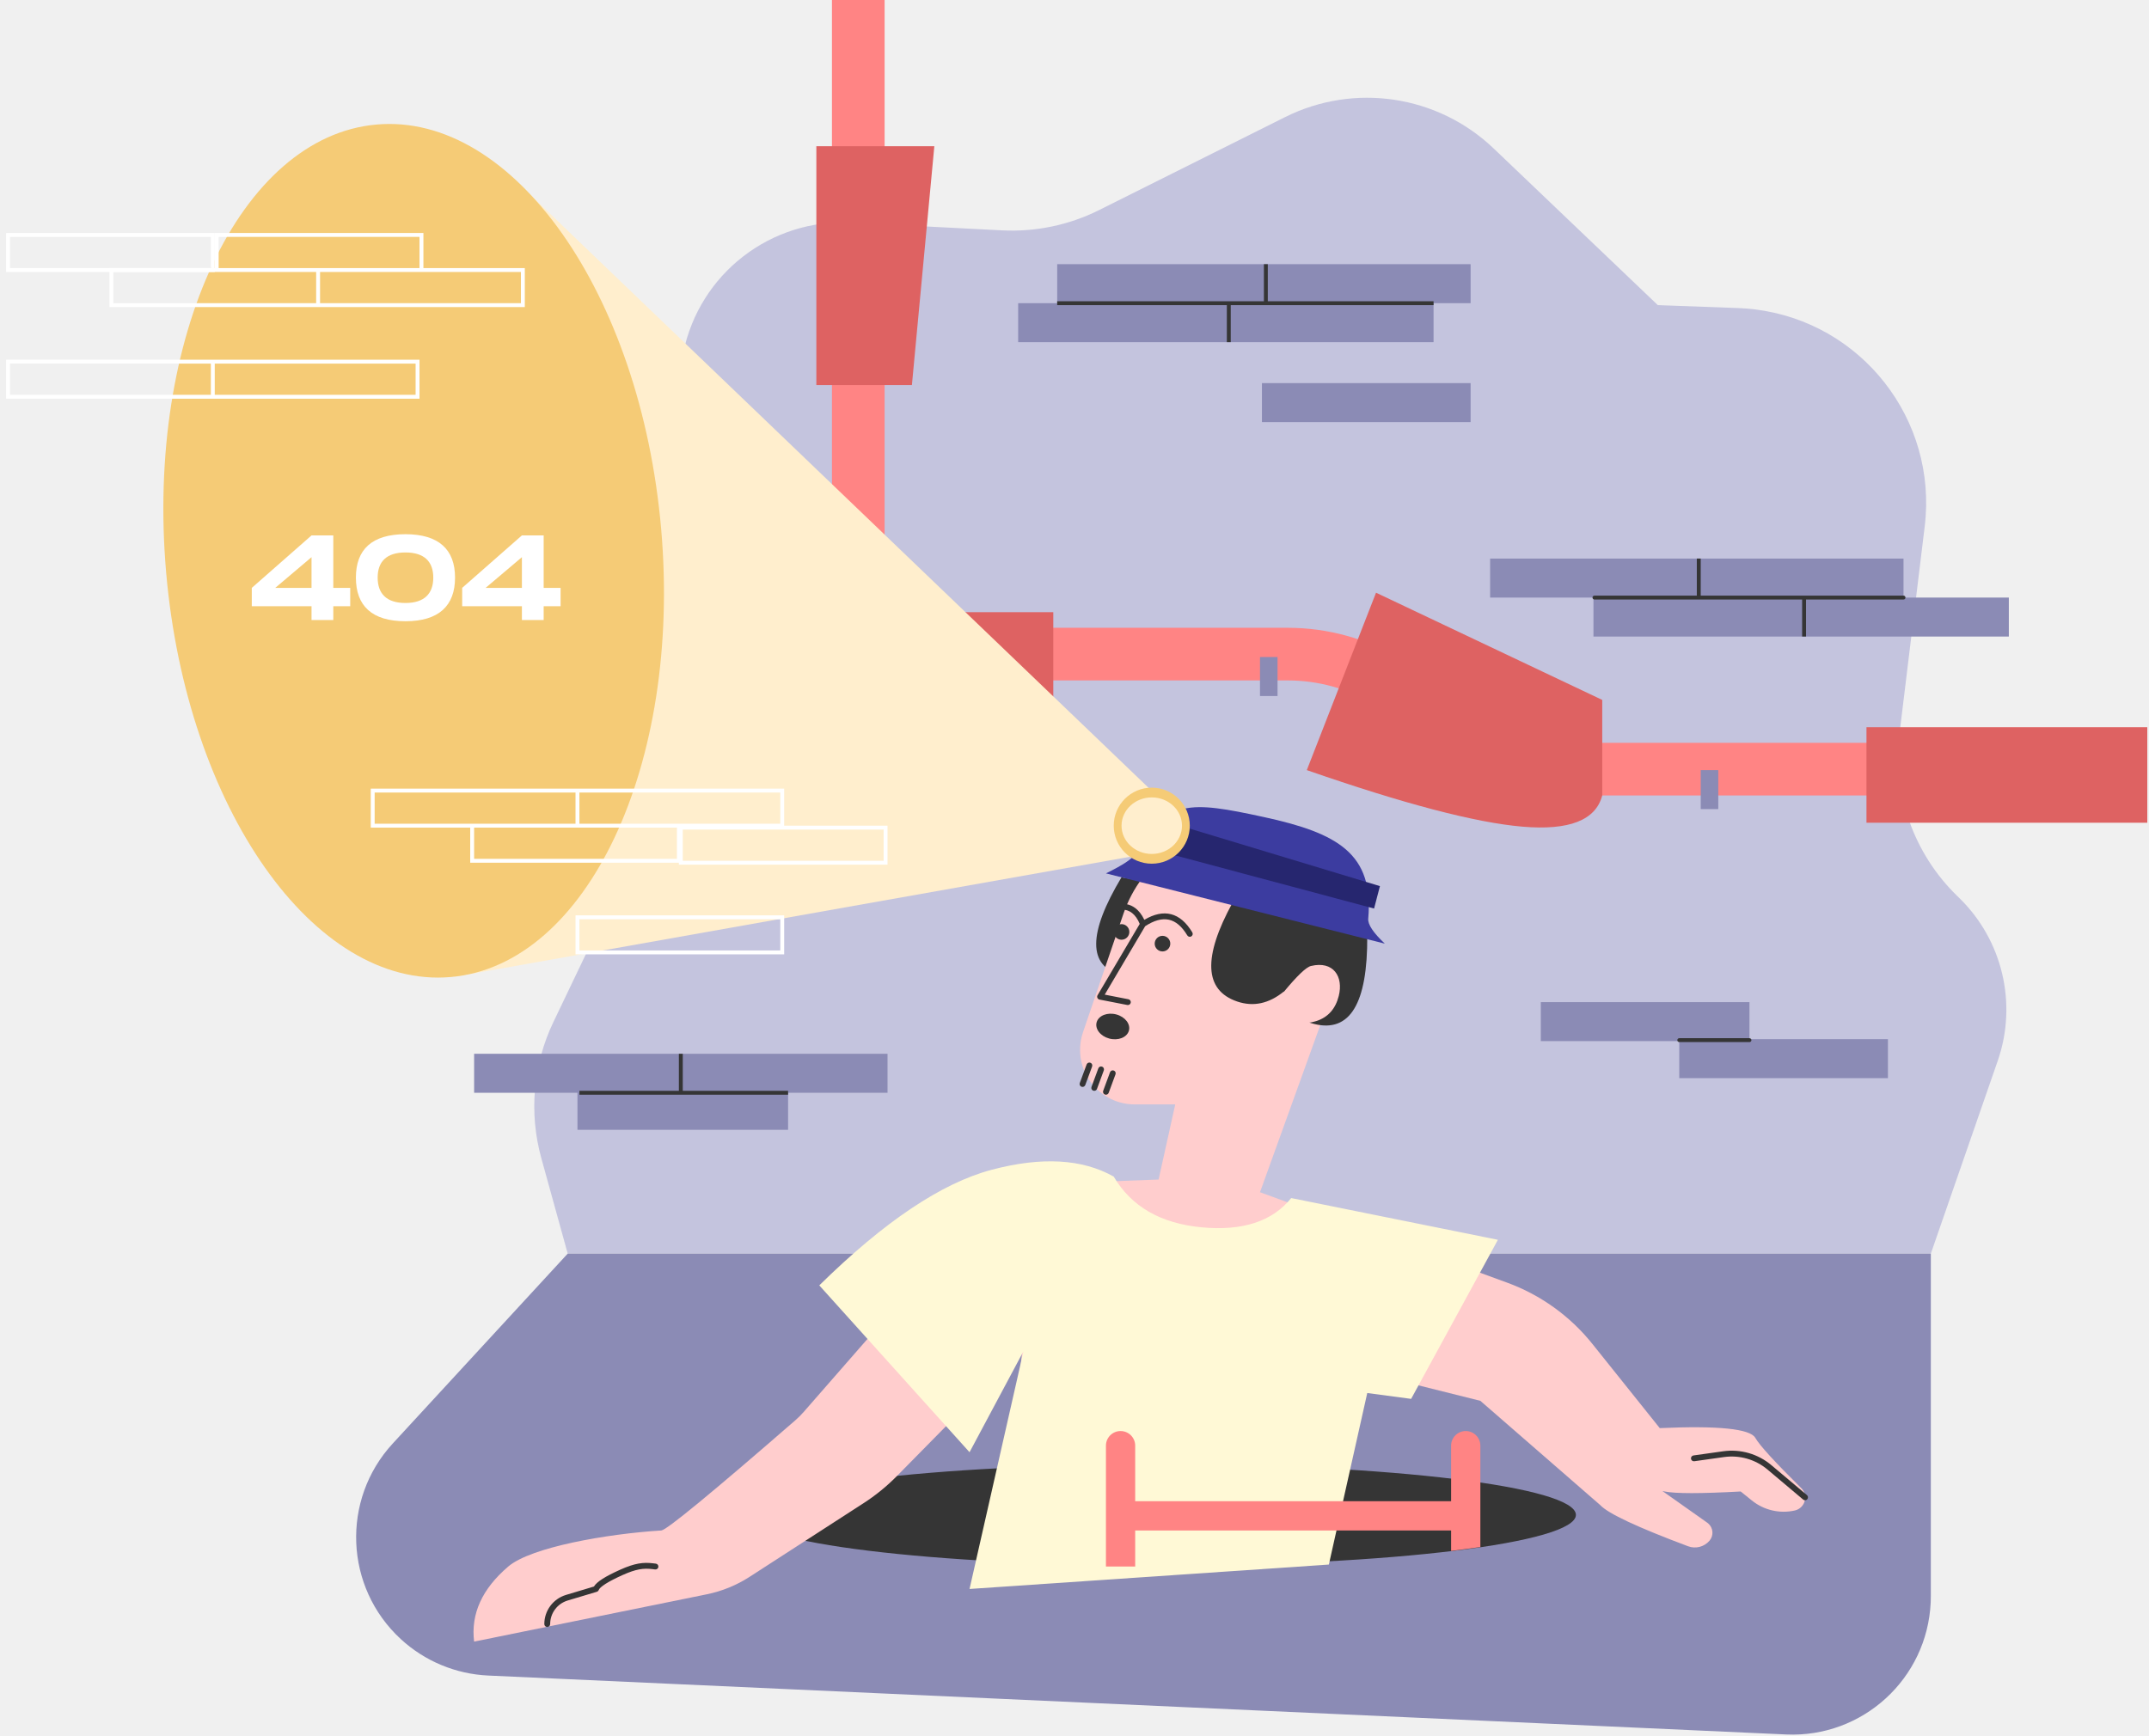
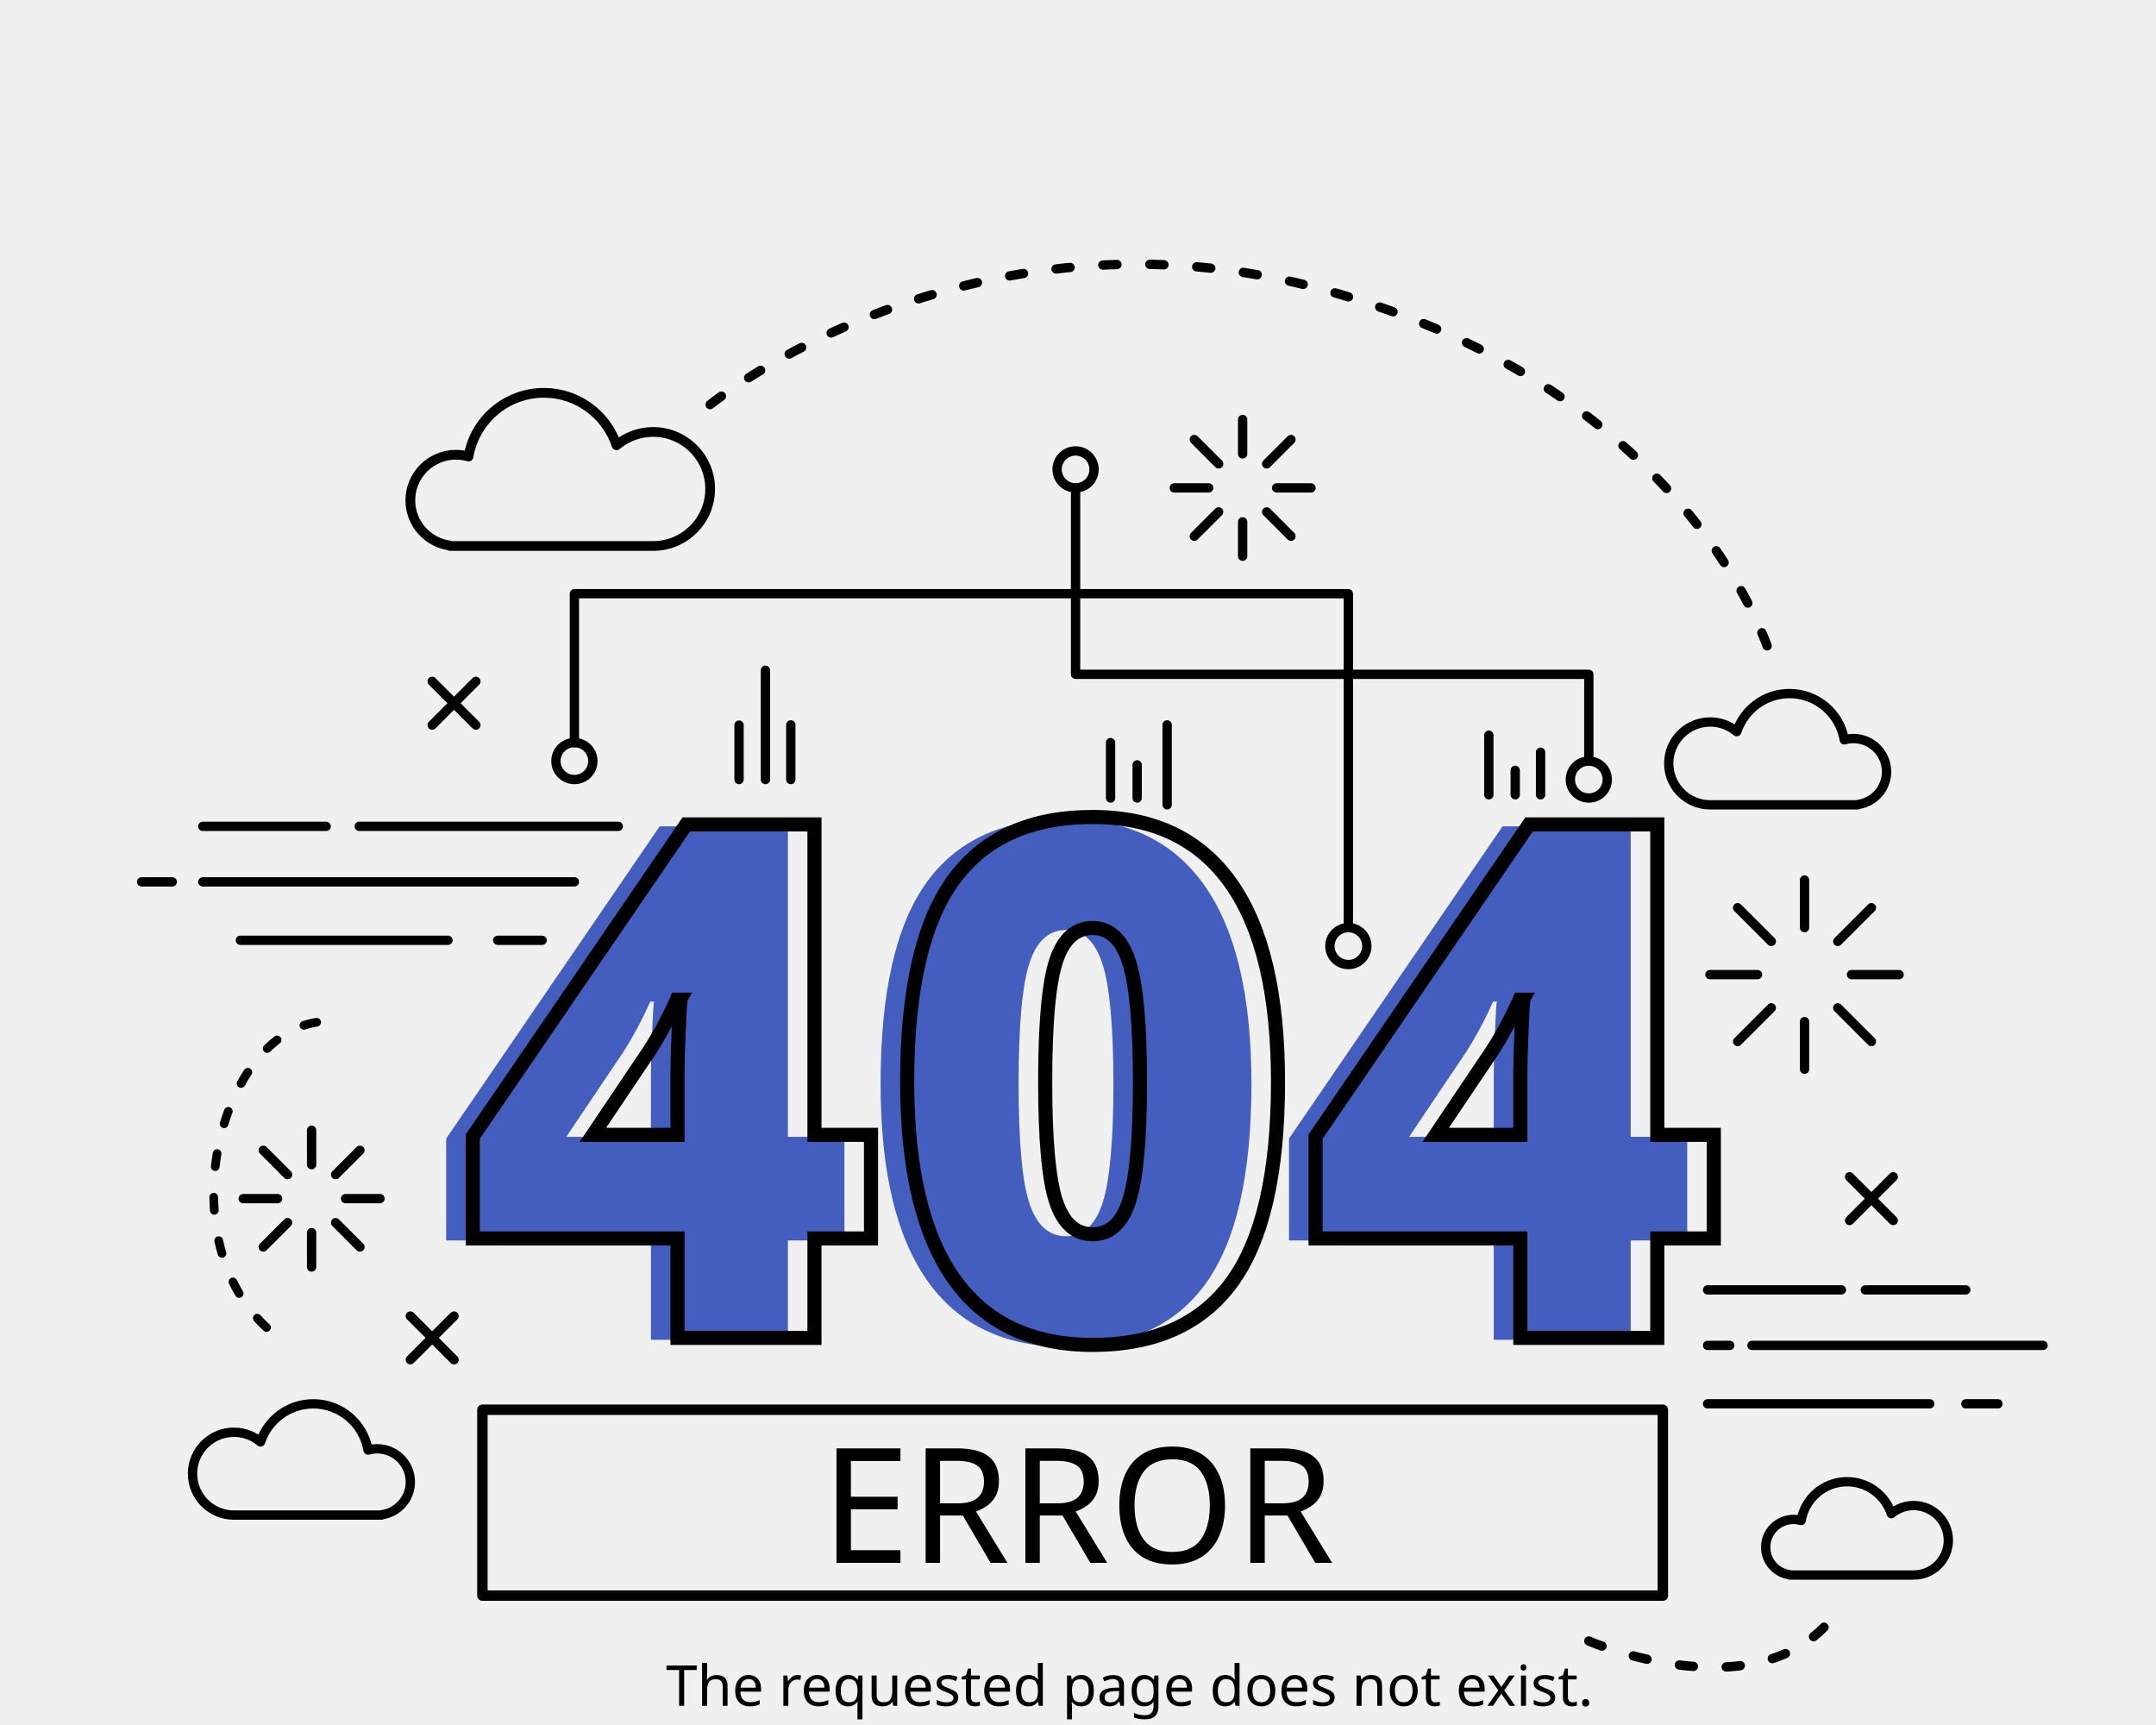
- <svg xmlns="http://www.w3.org/2000/svg" width="100%" height="100%" viewBox="0 0 1102 890" version="1.1" xml:space="preserve" style="fill-rule:evenodd;clip-rule:evenodd;">
-   <g transform="matrix(1,0,0,1,-379.877,-245)">
-     <path d="M1370,888L1404.31,789.104C1414.49,759.753 1406.77,727.16 1384.5,705.5L1383.53,704.559C1361.14,682.784 1350.21,651.798 1353.99,620.795L1366.86,515.023C1373.53,460.199 1334.49,410.348 1279.67,403.677C1276.87,403.337 1274.07,403.116 1271.25,403.012L1230,401.5L1145.82,321.143C1117.13,293.761 1074.34,287.327 1038.87,305.063L943.548,352.725C928.112,360.443 910.941,364.035 893.706,363.151L816.331,359.183C775.05,357.067 738.439,385.484 730.25,426L717.28,490.166C716.427,494.384 715.848,498.653 715.545,502.946L703.382,675.484C702.799,683.754 700.663,691.84 697.086,699.319L663.637,769.257C653.231,791.016 651.039,815.803 657.466,839.05L671,888L1370,888Z" style="fill:rgb(196,196,222);" />
-   </g>
-   <g transform="matrix(1,0,0,1,-379.877,-245)">
-     <path d="M671,888L581.288,985.381C554.72,1014.22 556.561,1059.14 585.401,1085.71C597.694,1097.03 613.589,1103.66 630.287,1104.41L1295.78,1134.63C1334.95,1136.41 1368.15,1106.1 1369.93,1066.92C1369.98,1065.85 1370,1064.78 1370,1063.7L1370,888L671,888Z" style="fill:rgb(139,139,181);" />
-   </g>
-   <g transform="matrix(1,0,0,1,-379.877,-245)">
-     <path d="M833.5,567L833.5,245L806.5,245L806.5,580.5C806.5,587.956 812.544,594 820,594L1040.22,594C1055.94,594 1071.37,598.285 1084.84,606.394L1135.24,636.738C1152.91,647.378 1173.15,653 1193.78,653L1455.5,653L1455.5,626L1193.78,626C1178.06,626 1162.63,621.715 1149.16,613.606L1098.76,583.262C1081.09,572.622 1060.85,567 1040.22,567L833.5,567Z" style="fill:rgb(255,132,132);fill-rule:nonzero;" />
-   </g>
-   <g transform="matrix(1,0,0,1,-379.877,-245)">
-     <path d="M1337,618L1481,618L1481,667L1337,667L1337,618ZM776,559L920,559L920,608L776,608L776,559ZM798.5,442.5L798.5,320L859,320L847.5,442.5L798.5,442.5ZM1085.5,549L1201.5,604L1201.5,653C1198.17,665.726 1184.5,671.06 1160.5,669C1136.5,666.94 1099.66,657.274 1050,640L1085.5,549Z" style="fill:rgb(222,98,98);" />
-   </g>
-   <g transform="matrix(1,0,0,1,-379.877,-245)">
-     <path d="M974,654L642,335.5L613,746L967.5,683L974,654Z" style="fill:rgb(255,238,205);" />
-   </g>
-   <g transform="matrix(1,0,0,1,-379.877,-245)">
-     <path d="M611.036,746.127C681.133,739.965 729.435,637.087 718.922,516.343C708.408,395.599 643.061,302.711 572.964,308.873C502.867,315.035 454.565,417.913 465.078,538.657C475.592,659.401 540.939,752.289 611.036,746.127Z" style="fill:rgb(245,203,118);fill-rule:nonzero;" />
-   </g>
-   <g transform="matrix(1,0,0,1,-379.877,-245)">
-     <path d="M729,669.5L729,687.5L621,687.5L621,669.5L570,669.5L570,649.5L782,649.5L782,669.5L729,669.5ZM727,669.5L623,669.5L623,685.5L727,685.5L727,669.5ZM572,667.5L675,667.5L675,651.5L572,651.5L572,667.5ZM677,667.5L780,667.5L780,651.5L677,651.5L677,667.5ZM647,384.5L544,384.5L544,400.5L647,400.5L647,384.5ZM597,382.5L649,382.5L649,402.5L436,402.5L436,382.5L490,382.5L490,364.5L597,364.5L597,382.5ZM542,400.5L542,384.5L438,384.5L438,400.5L542,400.5ZM595,382.5L595,366.5L492,366.5L492,382.5L595,382.5ZM383,429.5L595,429.5L595,449.5L383,449.5L383,429.5ZM488,447.5L488,431.5L385,431.5L385,447.5L488,447.5ZM490,447.5L593,447.5L593,431.5L490,431.5L490,447.5Z" style="fill:white;fill-rule:nonzero;" />
-   </g>
-   <g transform="matrix(1,0,0,1,-379.877,-245)">
-     <rect x="676" y="715.5" width="105" height="18" style="fill:none;fill-rule:nonzero;stroke:white;stroke-width:2px;" />
-   </g>
-   <g transform="matrix(1,0,0,1,-379.877,-245)">
-     <rect x="729" y="669.5" width="105" height="18" style="fill:none;fill-rule:nonzero;stroke:white;stroke-width:2px;" />
-   </g>
-   <g transform="matrix(1,0,0,1,-379.877,-245)">
-     <path d="M954.966,695C937.678,723.847 937.678,740.565 954.966,745.155C972.253,749.744 986.931,735.648 999,702.867L954.966,695Z" style="fill:rgb(53,53,53);" />
-   </g>
-   <g transform="matrix(1,0,0,1,-379.877,-245)">
-     <path d="M975.5,1048C1092.86,1048 1188,1036.36 1188,1022C1188,1007.64 1092.86,996 975.5,996C858.139,996 763,1007.64 763,1022C763,1036.36 858.139,1048 975.5,1048Z" style="fill:rgb(53,53,53);fill-rule:nonzero;" />
-   </g>
-   <g transform="matrix(1,0,0,1,-379.877,-245)">
-     <path d="M1232.39,1009.78L1255.35,1026.01C1255.51,1026.12 1255.67,1026.24 1255.82,1026.37C1258.46,1028.63 1258.76,1032.61 1256.5,1035.25C1253.79,1038.42 1249.39,1039.55 1245.48,1038.08C1219.5,1028.35 1204.51,1021.32 1200.5,1017L1139,963.5L1061,944L1056,1046C1049.66,1046.56 1044.83,1046.89 1041.5,1047C1011.5,1048 987.169,1048.37 971.222,1048.61C955.228,1048.86 936.431,1048.61 909.186,1047.78C906.648,1047.7 901.478,1047.14 893.677,1046.1L904.156,936.741L839.724,1002.16C834.59,1007.37 828.9,1012 822.756,1015.97L764.243,1053.79C757.537,1058.12 750.08,1061.16 742.257,1062.75L623,1087C621.254,1072.79 627.087,1059.95 640.5,1048.5C652.206,1038.51 691.198,1031.73 719,1030C721.657,1029.83 744.562,1011 787.713,973.489C789.234,972.167 790.661,970.743 791.987,969.225L865.649,884.888C883.422,864.538 908.809,852.429 935.809,851.423L974,850L982.539,811.46L961.741,811.46C946.277,811.46 933.741,798.924 933.741,783.46C933.741,780.383 934.249,777.327 935.242,774.416L955.972,713.681C965.092,686.96 990.199,669 1018.43,669L1032.42,669C1056.16,669 1075.41,688.246 1075.41,711.986C1075.41,716.958 1074.54,721.892 1072.86,726.569L1026,856.5L1152.75,902.891C1169.92,909.177 1185.04,920.05 1196.46,934.329L1231,977.5C1261,976.167 1277.33,977.833 1280,982.5C1282.21,986.375 1290.06,994.963 1303.54,1008.26C1306.22,1010.9 1306.24,1015.21 1303.6,1017.89C1302.69,1018.82 1301.52,1019.46 1300.25,1019.75C1292.51,1021.49 1284.4,1019.6 1278.23,1014.62L1272.5,1010C1251.97,1011.12 1238.97,1011.12 1233.5,1010C1233.13,1009.92 1232.76,1009.85 1232.39,1009.78Z" style="fill:rgb(255,205,205);fill-rule:nonzero;" />
-   </g>
-   <g transform="matrix(1,0,0,1,-379.877,-245)">
-     <path d="M951,848.5C960,863.833 975,872.5 996,874.5C1017,876.5 1032.33,871.5 1042,859.5L1148,880.906L1103.5,962.5L1081,959.5L1061.31,1047.48L877.054,1060L904.693,938.099L877.054,989.865L800,904.284C833.289,871.557 862.743,851.797 888.361,845.003C913.979,838.21 934.859,839.375 951,848.5Z" style="fill:rgb(255,249,214);" />
-   </g>
-   <g transform="matrix(1,0,0,1,-379.877,-245)">
-     <path d="M1060.69,720.384L1081,725.244C1081.18,759.746 1072.12,774.736 1053.82,770.214C1044.67,767.953 1039.49,762.388 1038.28,753.519C1030.59,759.794 1022.59,761.513 1014.27,758.673C997.399,752.915 996.615,736.024 1011.92,708L1061,719.703C1060.9,719.931 1060.79,720.158 1060.69,720.384Z" style="fill:rgb(53,53,53);" />
-   </g>
-   <g transform="matrix(1,0,0,1,-379.877,-245)">
-     <path d="M947,692.967L1090,729C1084.07,723.413 1081.24,719.149 1081.5,716.207C1084.45,682.855 1065.94,672.317 1027.96,664.071C989.796,655.785 978.15,654.851 961.879,683.145C960.503,685.538 955.544,688.812 947,692.967Z" style="fill:rgb(60,60,160);fill-rule:nonzero;" />
-   </g>
-   <g transform="matrix(1,0,0,1,-379.877,-245)">
-     <path d="M976,682L1084.5,711L1087.5,699.5L980,667L976,682Z" style="fill:rgb(38,38,111);" />
-   </g>
-   <g transform="matrix(1,0,0,1,-379.877,-245)">
-     <path d="M970.5,688C981.27,688 990,679.27 990,668.5C990,657.73 981.27,649 970.5,649C959.73,649 951,657.73 951,668.5C951,679.27 959.73,688 970.5,688Z" style="fill:rgb(245,203,118);fill-rule:nonzero;" />
-   </g>
-   <g transform="matrix(1,0,0,1,-379.877,-245)">
-     <path d="M970.5,683C979.06,683 986,676.508 986,668.5C986,660.492 979.06,654 970.5,654C961.94,654 955,660.492 955,668.5C955,676.508 961.94,683 970.5,683Z" style="fill:rgb(255,238,205);fill-rule:nonzero;" />
-   </g>
-   <g transform="matrix(1,0,0,1,-379.877,-245)">
-     <path d="M964.331,718.876C962.213,713.869 959.145,711.5 955,711.5L955,708.5C960.174,708.5 964.105,711.342 966.685,716.794C976.72,710.814 985.147,712.996 991.287,723.228C991.713,723.939 991.483,724.86 990.772,725.286C990.062,725.712 989.14,725.482 988.714,724.772C983.217,715.61 976.272,714.081 967.116,720.061L946.373,755.157L958.534,757.528C959.347,757.686 959.877,758.474 959.719,759.287C959.56,760.1 958.773,760.631 957.96,760.472L943.713,757.695C942.696,757.497 942.182,756.352 942.709,755.46L964.331,718.876ZM976,733C973.791,733 972,731.209 972,729C972,726.791 973.791,725 976,725C978.21,725 980,726.791 980,729C980,731.209 978.21,733 976,733ZM955,727C952.791,727 951,725.209 951,723C951,720.791 952.791,719 955,719C957.21,719 959,720.791 959,723C959,725.209 957.21,727 955,727ZM948.641,777.666C944.089,776.424 941.232,772.656 942.259,769.251C943.286,765.846 947.808,764.092 952.36,765.334C956.911,766.576 959.769,770.344 958.742,773.749C957.715,777.154 953.193,778.908 948.641,777.666ZM937.093,790.981C937.379,790.204 938.242,789.806 939.019,790.092C939.796,790.379 940.194,791.241 939.908,792.019L936.408,801.519C936.122,802.296 935.259,802.694 934.482,802.408C933.705,802.121 933.306,801.259 933.593,800.481L937.093,790.981ZM943.093,792.981C943.379,792.204 944.242,791.806 945.019,792.092C945.796,792.379 946.194,793.241 945.908,794.019L942.408,803.519C942.122,804.296 941.259,804.694 940.482,804.408C939.705,804.121 939.306,803.259 939.593,802.481L943.093,792.981ZM949.093,794.981C949.379,794.204 950.242,793.806 951.019,794.092C951.796,794.379 952.194,795.241 951.908,796.019L948.408,805.519C948.122,806.296 947.259,806.694 946.482,806.408C945.705,806.121 945.306,805.259 945.593,804.481L949.093,794.981Z" style="fill:rgb(53,53,53);fill-rule:nonzero;" />
-   </g>
-   <g transform="matrix(1,0,0,1,-379.877,-245)">
-     <path d="M1115,400.5L1115,420.5L902,420.5L902,400.5L922,400.5L922,380.5L1134,380.5L1134,400.5L1115,400.5ZM1027,441.5L1134,441.5L1134,461.5L1027,461.5L1027,441.5ZM784,805.5L784,824.5L676,824.5L676,805.5L623,805.5L623,785.5L835,785.5L835,805.5L784,805.5ZM1356,551.5L1410,551.5L1410,571.5L1197,571.5L1197,551.5L1144,551.5L1144,531.5L1356,531.5L1356,551.5ZM1277,778L1348,778L1348,798L1241,798L1241,779L1170,779L1170,759L1277,759L1277,778Z" style="fill:rgb(139,139,181);" />
-   </g>
-   <g transform="matrix(1,0,0,1,-379.877,-245)">
-     <rect x="384" y="365.5" width="105" height="18" style="fill:none;fill-rule:nonzero;stroke:white;stroke-width:2px;" />
-   </g>
-   <g transform="matrix(1,0,0,1,-379.877,-245)">
-     <path d="M559.468,546.528L559.468,555.952L550.788,555.952L550.788,563.02L539.628,563.02L539.628,555.952L509,555.952L509,546.528L539.628,519.62L550.788,519.62L550.788,546.528L559.468,546.528ZM521.028,546.528L539.628,546.528L539.628,530.78L521.028,546.528ZM587.802,563.64C570.566,563.64 562.382,555.704 562.382,541.258C562.382,526.874 570.566,519 587.802,519C604.976,519 613.222,526.936 613.222,541.258C613.222,555.642 604.976,563.64 587.802,563.64ZM587.802,554.278C597.598,554.278 602.062,549.38 602.062,541.258C602.062,533.198 597.598,528.362 587.802,528.362C578.006,528.362 573.542,533.136 573.542,541.258C573.542,549.442 578.006,554.278 587.802,554.278ZM667.348,546.528L667.348,555.952L658.668,555.952L658.668,563.02L647.508,563.02L647.508,555.952L616.88,555.952L616.88,546.528L647.508,519.62L658.668,519.62L658.668,546.528L667.348,546.528ZM628.908,546.528L647.508,546.528L647.508,530.78L628.908,546.528Z" style="fill:white;fill-rule:nonzero;" />
-   </g>
-   <g transform="matrix(1,0,0,1,-379.877,-245)">
-     <path d="M1026,582L1035,582L1035,602L1026,602L1026,582ZM1252,640L1261,640L1261,660L1252,660L1252,640Z" style="fill:rgb(139,139,181);" />
-   </g>
-   <g transform="matrix(1,0,0,1,-379.877,-245)">
-     <path d="M1124,1030L962,1030L962,1048.5L947,1048.5L947,986.5C947,982.358 950.358,979 954.5,979C958.642,979 962,982.358 962,986.5L962,1015L1124,1015L1124,986.5C1124,982.358 1127.36,979 1131.5,979C1135.64,979 1139,982.358 1139,986.5L1139,1038.5L1124,1040.5L1124,1030Z" style="fill:rgb(255,132,132);" />
-   </g>
-   <g transform="matrix(1,0,0,1,-379.877,-245)">
-     <path d="M670.126,1063.05C663.522,1065.03 659,1071.11 659,1078C659,1078.83 659.672,1079.5 660.5,1079.5C661.328,1079.5 662,1078.83 662,1078C662,1072.43 665.653,1067.52 670.988,1065.92L685.931,1061.44C686.38,1061.3 686.74,1060.97 686.904,1060.53C687.499,1058.94 691.655,1056.22 699.116,1052.87C706.036,1049.75 709.911,1049.24 714.574,1049.83L715.21,1049.92C715.459,1049.95 715.65,1049.97 715.834,1049.99C716.658,1050.08 717.399,1049.49 717.491,1048.67C717.582,1047.84 716.989,1047.1 716.166,1047.01C716.002,1046.99 715.826,1046.97 715.593,1046.94C715.521,1046.93 715.086,1046.87 714.954,1046.86C709.757,1046.19 705.324,1046.78 697.884,1050.13C690.349,1053.52 685.935,1056.27 684.449,1058.75L670.126,1063.05Z" style="fill:rgb(53,53,53);fill-rule:nonzero;" />
-   </g>
-   <g transform="matrix(1,0,0,1,-379.877,-245)">
-     <path d="M1031,767.659C1051.28,772.925 1063.07,768.992 1066.38,755.859C1068.9,745.9 1063.64,737.683 1052.11,740.469C1049.66,741.061 1044.95,745.571 1038,754L1031,767.659Z" style="fill:rgb(255,205,205);" />
-   </g>
-   <g transform="matrix(1,0,0,1,-379.877,-245)">
-     <path d="M1248.71,994.486L1263.95,992.346C1271.97,991.221 1280.08,993.557 1286.27,998.77L1304.53,1014.15C1305.17,1014.68 1306.11,1014.6 1306.65,1013.97C1307.18,1013.33 1307.1,1012.39 1306.47,1011.85L1288.2,996.475C1281.36,990.713 1272.39,988.132 1263.54,989.375L1248.29,991.515C1247.47,991.63 1246.9,992.388 1247.01,993.209C1247.13,994.029 1247.89,994.601 1248.71,994.486Z" style="fill:rgb(53,53,53);fill-rule:nonzero;" />
-   </g>
-   <g transform="matrix(1,0,0,1,-379.877,-245)">
-     <path d="M1009,401.5L922,401.5L922,399.5L1028,399.5L1028,380.5L1030,380.5L1030,399.5L1115,399.5L1115,401.5L1011,401.5L1011,420.5L1009,420.5L1009,401.5ZM1304,552.5L1197.5,552.5C1196.95,552.5 1196.5,552.052 1196.5,551.5C1196.5,550.948 1196.95,550.5 1197.5,550.5L1250,550.5L1250,531.5L1252,531.5L1252,550.5L1356,550.5C1356.55,550.5 1357,550.948 1357,551.5C1357,552.052 1356.55,552.5 1356,552.5L1306,552.5L1306,571.5L1304,571.5L1304,552.5ZM1241,779.5C1240.45,779.5 1240,779.052 1240,778.5C1240,777.948 1240.45,777.5 1241,777.5L1277,777.5C1277.55,777.5 1278,777.948 1278,778.5C1278,779.052 1277.55,779.5 1277,779.5L1241,779.5ZM728,804.5L728,785.5L730,785.5L730,804.5L784,804.5L784,806.5L677,806.5L677,804.5L728,804.5Z" style="fill:rgb(53,53,53);fill-rule:nonzero;" />
+ <svg xmlns="http://www.w3.org/2000/svg" version="1.1" x="0px" y="0px" viewBox="0 0 500 400" style="enable-background:new 0 0 500 400;" xml:space="preserve">
+   <g id="OBJECTS_copia">
+     <g>
+       <path style="fill:#435ebe;" d="M195.829,287.638h-13.112v23.048h-31.762v-23.048h-47.481v-23.619l49.517-72.402h29.727v71.995    h13.112V287.638z M150.955,263.612v-13.845c0-2.606,0.094-6.12,0.285-10.547c0.189-4.424,0.338-6.746,0.448-6.963h-0.896    c-1.846,4.181-3.937,8.091-6.271,11.728l-13.194,19.627H150.955z" />
+       <path style="fill:#435ebe;" d="M290.22,251.314c0,21.067-3.53,36.5-10.587,46.301c-7.058,9.8-17.864,14.699-32.413,14.699    c-14.226,0-24.949-5.116-32.17-15.352c-7.222-10.233-10.832-25.451-10.832-45.649c0-21.175,3.529-36.702,10.588-46.585    c7.057-9.881,17.863-14.822,32.414-14.822c14.171,0,24.88,5.145,32.128,15.433C286.596,215.63,290.22,230.953,290.22,251.314z     M236.224,251.314c0,13.466,0.841,22.723,2.525,27.772c1.682,5.049,4.506,7.574,8.47,7.574c4.017,0,6.853-2.606,8.51-7.819    c1.656-5.212,2.484-14.387,2.484-27.527c0-13.193-0.842-22.438-2.524-27.731c-1.684-5.294-4.508-7.94-8.47-7.94    c-3.964,0-6.788,2.553-8.47,7.655C237.065,228.402,236.224,237.74,236.224,251.314z" />
+       <path style="fill:#435ebe;" d="M391.289,287.638h-13.111v23.048h-31.763v-23.048h-47.481v-23.619l49.517-72.402h29.727v71.995    h13.111V287.638z M346.415,263.612v-13.845c0-2.606,0.094-6.12,0.285-10.547c0.189-4.424,0.338-6.746,0.448-6.963h-0.896    c-1.846,4.181-3.938,8.091-6.271,11.728l-13.193,19.627H346.415z" />
+     </g>
+     <g>
+       <line style="fill:none;stroke:#000000;stroke-width:2.163;stroke-linecap:round;stroke-linejoin:round;stroke-miterlimit:10;" x1="55.75" y1="218.036" x2="103.887" y2="218.036" />
+       <line style="fill:none;stroke:#000000;stroke-width:2.163;stroke-linecap:round;stroke-linejoin:round;stroke-miterlimit:10;" x1="115.441" y1="218.036" x2="125.717" y2="218.036" />
+       <line style="fill:none;stroke:#000000;stroke-width:2.163;stroke-linecap:round;stroke-linejoin:round;stroke-miterlimit:10;" x1="47.033" y1="204.488" x2="133.208" y2="204.488" />
+       <line style="fill:none;stroke:#000000;stroke-width:2.163;stroke-linecap:round;stroke-linejoin:round;stroke-miterlimit:10;" x1="39.94" y1="204.488" x2="32.847" y2="204.488" />
+       <line style="fill:none;stroke:#000000;stroke-width:2.163;stroke-linecap:round;stroke-linejoin:round;stroke-miterlimit:10;" x1="47.033" y1="191.617" x2="75.643" y2="191.617" />
+       <line style="fill:none;stroke:#000000;stroke-width:2.163;stroke-linecap:round;stroke-linejoin:round;stroke-miterlimit:10;" x1="83.303" y1="191.617" x2="143.388" y2="191.617" />
+     </g>
+     <g>
+       <line style="fill:none;stroke:#000000;stroke-width:2.163;stroke-linecap:round;stroke-linejoin:round;stroke-miterlimit:10;" x1="396.009" y1="325.524" x2="447.521" y2="325.524" />
+       <line style="fill:none;stroke:#000000;stroke-width:2.163;stroke-linecap:round;stroke-linejoin:round;stroke-miterlimit:10;" x1="455.899" y1="325.524" x2="463.35" y2="325.524" />
+       <line style="fill:none;stroke:#000000;stroke-width:2.163;stroke-linecap:round;stroke-linejoin:round;stroke-miterlimit:10;" x1="406.296" y1="311.975" x2="473.803" y2="311.975" />
+       <line style="fill:none;stroke:#000000;stroke-width:2.163;stroke-linecap:round;stroke-linejoin:round;stroke-miterlimit:10;" x1="401.152" y1="311.975" x2="396.009" y2="311.975" />
+       <line style="fill:none;stroke:#000000;stroke-width:2.163;stroke-linecap:round;stroke-linejoin:round;stroke-miterlimit:10;" x1="396.009" y1="299.104" x2="427.041" y2="299.104" />
+       <line style="fill:none;stroke:#000000;stroke-width:2.163;stroke-linecap:round;stroke-linejoin:round;stroke-miterlimit:10;" x1="432.595" y1="299.104" x2="455.899" y2="299.104" />
+     </g>
+     <g>
+       <path style="fill:none;stroke:#000000;stroke-width:3.268;stroke-miterlimit:10;" d="M201.994,287.183h-13.112v23.048h-31.762    v-23.048h-47.481v-23.619l49.517-72.402h29.727v71.995h13.112V287.183z M157.119,263.157v-13.845c0-2.606,0.094-6.12,0.285-10.547    c0.189-4.424,0.338-6.746,0.448-6.963h-0.896c-1.846,4.181-3.937,8.091-6.271,11.728l-13.194,19.627H157.119z" />
+       <path style="fill:none;stroke:#000000;stroke-width:3.268;stroke-miterlimit:10;" d="M296.384,250.859    c0,21.067-3.53,36.5-10.587,46.301c-7.058,9.8-17.864,14.699-32.413,14.699c-14.226,0-24.949-5.116-32.17-15.352    c-7.222-10.233-10.832-25.451-10.832-45.649c0-21.175,3.529-36.702,10.587-46.585c7.057-9.881,17.863-14.822,32.414-14.822    c14.171,0,24.88,5.145,32.128,15.433C292.761,215.175,296.384,230.499,296.384,250.859z M242.389,250.859    c0,13.466,0.841,22.723,2.525,27.772c1.682,5.049,4.506,7.574,8.47,7.574c4.017,0,6.853-2.606,8.51-7.819    c1.656-5.212,2.484-14.387,2.484-27.528c0-13.193-0.842-22.438-2.524-27.731c-1.684-5.294-4.508-7.94-8.47-7.94    c-3.964,0-6.788,2.553-8.47,7.655C243.23,227.947,242.389,237.286,242.389,250.859z" />
+       <path style="fill:none;stroke:#000000;stroke-width:3.268;stroke-miterlimit:10;" d="M397.454,287.183h-13.112v23.048H352.58    v-23.048h-47.481v-23.619l49.517-72.402h29.727v71.995h13.112V287.183z M352.58,263.157v-13.845c0-2.606,0.094-6.12,0.285-10.547    c0.189-4.424,0.338-6.746,0.448-6.963h-0.896c-1.846,4.181-3.938,8.091-6.271,11.728l-13.193,19.627H352.58z" />
+     </g>
+     <text transform="matrix(1 0 0 1 190.3823 362.4004)" style="font-family:'OpenSans-Extrabold'; font-size:37.185px;">ERROR</text>
+     <g>
+       <line style="fill:none;stroke:#000000;stroke-width:2.163;stroke-linecap:round;stroke-linejoin:round;stroke-miterlimit:10;" x1="418.489" y1="215.1" x2="418.489" y2="204.061" />
+       <line style="fill:none;stroke:#000000;stroke-width:2.163;stroke-linecap:round;stroke-linejoin:round;stroke-miterlimit:10;" x1="410.783" y1="218.292" x2="402.978" y2="210.486" />
+       <line style="fill:none;stroke:#000000;stroke-width:2.163;stroke-linecap:round;stroke-linejoin:round;stroke-miterlimit:10;" x1="407.592" y1="225.998" x2="396.553" y2="225.998" />
+       <line style="fill:none;stroke:#000000;stroke-width:2.163;stroke-linecap:round;stroke-linejoin:round;stroke-miterlimit:10;" x1="410.783" y1="233.703" x2="402.978" y2="241.509" />
+       <line style="fill:none;stroke:#000000;stroke-width:2.163;stroke-linecap:round;stroke-linejoin:round;stroke-miterlimit:10;" x1="418.489" y1="236.895" x2="418.489" y2="247.934" />
+       <line style="fill:none;stroke:#000000;stroke-width:2.163;stroke-linecap:round;stroke-linejoin:round;stroke-miterlimit:10;" x1="426.195" y1="233.703" x2="434.001" y2="241.509" />
+       <line style="fill:none;stroke:#000000;stroke-width:2.163;stroke-linecap:round;stroke-linejoin:round;stroke-miterlimit:10;" x1="429.387" y1="225.998" x2="440.426" y2="225.998" />
+       <line style="fill:none;stroke:#000000;stroke-width:2.163;stroke-linecap:round;stroke-linejoin:round;stroke-miterlimit:10;" x1="426.195" y1="218.292" x2="434.001" y2="210.486" />
+     </g>
+     <g>
+       <line style="fill:none;stroke:#000000;stroke-width:2.163;stroke-linecap:round;stroke-linejoin:round;stroke-miterlimit:10;" x1="72.261" y1="270.066" x2="72.261" y2="262.087" />
+       <line style="fill:none;stroke:#000000;stroke-width:2.163;stroke-linecap:round;stroke-linejoin:round;stroke-miterlimit:10;" x1="66.691" y1="272.374" x2="61.049" y2="266.732" />
+       <line style="fill:none;stroke:#000000;stroke-width:2.163;stroke-linecap:round;stroke-linejoin:round;stroke-miterlimit:10;" x1="64.384" y1="277.944" x2="56.405" y2="277.944" />
+       <line style="fill:none;stroke:#000000;stroke-width:2.163;stroke-linecap:round;stroke-linejoin:round;stroke-miterlimit:10;" x1="66.691" y1="283.514" x2="61.049" y2="289.156" />
+       <line style="fill:none;stroke:#000000;stroke-width:2.163;stroke-linecap:round;stroke-linejoin:round;stroke-miterlimit:10;" x1="72.261" y1="285.821" x2="72.261" y2="293.8" />
+       <line style="fill:none;stroke:#000000;stroke-width:2.163;stroke-linecap:round;stroke-linejoin:round;stroke-miterlimit:10;" x1="77.831" y1="283.514" x2="83.473" y2="289.156" />
+       <line style="fill:none;stroke:#000000;stroke-width:2.163;stroke-linecap:round;stroke-linejoin:round;stroke-miterlimit:10;" x1="80.138" y1="277.944" x2="88.118" y2="277.944" />
+       <line style="fill:none;stroke:#000000;stroke-width:2.163;stroke-linecap:round;stroke-linejoin:round;stroke-miterlimit:10;" x1="77.831" y1="272.374" x2="83.473" y2="266.732" />
+     </g>
+     <g>
+       <line style="fill:none;stroke:#000000;stroke-width:2.163;stroke-linecap:round;stroke-linejoin:round;stroke-miterlimit:10;" x1="288.183" y1="105.254" x2="288.183" y2="97.274" />
+       <line style="fill:none;stroke:#000000;stroke-width:2.163;stroke-linecap:round;stroke-linejoin:round;stroke-miterlimit:10;" x1="282.613" y1="107.561" x2="276.971" y2="101.919" />
+       <line style="fill:none;stroke:#000000;stroke-width:2.163;stroke-linecap:round;stroke-linejoin:round;stroke-miterlimit:10;" x1="280.306" y1="113.131" x2="272.327" y2="113.131" />
+       <line style="fill:none;stroke:#000000;stroke-width:2.163;stroke-linecap:round;stroke-linejoin:round;stroke-miterlimit:10;" x1="282.613" y1="118.701" x2="276.971" y2="124.343" />
+       <line style="fill:none;stroke:#000000;stroke-width:2.163;stroke-linecap:round;stroke-linejoin:round;stroke-miterlimit:10;" x1="288.183" y1="121.008" x2="288.183" y2="128.987" />
+       <line style="fill:none;stroke:#000000;stroke-width:2.163;stroke-linecap:round;stroke-linejoin:round;stroke-miterlimit:10;" x1="293.753" y1="118.701" x2="299.395" y2="124.343" />
+       <line style="fill:none;stroke:#000000;stroke-width:2.163;stroke-linecap:round;stroke-linejoin:round;stroke-miterlimit:10;" x1="296.06" y1="113.131" x2="304.039" y2="113.131" />
+       <line style="fill:none;stroke:#000000;stroke-width:2.163;stroke-linecap:round;stroke-linejoin:round;stroke-miterlimit:10;" x1="293.753" y1="107.561" x2="299.395" y2="101.919" />
+     </g>
+     <rect x="111.874" y="326.894" style="fill:none;stroke:#000000;stroke-width:2.419;stroke-linecap:round;stroke-linejoin:round;stroke-miterlimit:10;" width="273.761" height="43.098" />
+     <rect x="111.874" y="386.271" style="fill:none;" width="275.126" height="30.529" />
+     <text transform="matrix(1 0 0 1 154.4458 395.5498)" style="font-family:'MyriadPro-Regular'; font-size:13.07px;">The requested page does not exist.</text>
+     <polyline style="fill:none;stroke:#000000;stroke-width:2.163;stroke-linecap:round;stroke-linejoin:round;stroke-miterlimit:10;" points="   133.208,172.198 133.208,137.669 312.701,137.669 312.701,214.389  " />
+     <polyline style="fill:none;stroke:#000000;stroke-width:2.163;stroke-linecap:round;stroke-linejoin:round;stroke-miterlimit:10;" points="   249.436,113.131 249.436,156.361 368.464,156.361 368.464,176.029  " />
+     <path style="fill:none;stroke:#000000;stroke-width:2.163;stroke-linecap:round;stroke-linejoin:round;stroke-miterlimit:10;" d="   M137.491,176.481c0,2.366-1.918,4.283-4.283,4.283c-2.366,0-4.283-1.918-4.283-4.283c0-2.365,1.918-4.283,4.283-4.283   C135.574,172.198,137.491,174.115,137.491,176.481z" />
+     <circle style="fill:none;stroke:#000000;stroke-width:2.163;stroke-linecap:round;stroke-linejoin:round;stroke-miterlimit:10;" cx="249.436" cy="108.848" r="4.283" />
+     <path style="fill:none;stroke:#000000;stroke-width:2.163;stroke-linecap:round;stroke-linejoin:round;stroke-miterlimit:10;" d="   M372.747,180.764c0,2.365-1.918,4.283-4.283,4.283c-2.366,0-4.283-1.918-4.283-4.283c0-2.366,1.918-4.283,4.283-4.283   C370.829,176.481,372.747,178.399,372.747,180.764z" />
+     <path style="fill:none;stroke:#000000;stroke-width:2.163;stroke-linecap:round;stroke-linejoin:round;stroke-miterlimit:10;" d="   M316.984,219.383c0,2.365-1.918,4.283-4.283,4.283s-4.283-1.918-4.283-4.283c0-2.366,1.918-4.283,4.283-4.283   S316.984,217.018,316.984,219.383z" />
+     <g>
+       <line style="fill:none;stroke:#000000;stroke-width:2.163;stroke-linecap:round;stroke-linejoin:round;stroke-miterlimit:10;" x1="105.295" y1="305.164" x2="95.161" y2="315.298" />
+       <line style="fill:none;stroke:#000000;stroke-width:2.163;stroke-linecap:round;stroke-linejoin:round;stroke-miterlimit:10;" x1="95.161" y1="305.164" x2="105.295" y2="315.298" />
+     </g>
+     <g>
+       <line style="fill:none;stroke:#000000;stroke-width:2.163;stroke-linecap:round;stroke-linejoin:round;stroke-miterlimit:10;" x1="110.362" y1="158" x2="100.228" y2="168.135" />
+       <line style="fill:none;stroke:#000000;stroke-width:2.163;stroke-linecap:round;stroke-linejoin:round;stroke-miterlimit:10;" x1="100.228" y1="158" x2="110.362" y2="168.135" />
+     </g>
+     <g>
+       <line style="fill:none;stroke:#000000;stroke-width:2.163;stroke-linecap:round;stroke-linejoin:round;stroke-miterlimit:10;" x1="439.068" y1="272.876" x2="428.933" y2="283.011" />
+       <line style="fill:none;stroke:#000000;stroke-width:2.163;stroke-linecap:round;stroke-linejoin:round;stroke-miterlimit:10;" x1="428.933" y1="272.876" x2="439.068" y2="283.011" />
+     </g>
+     <path style="fill:none;stroke:#000000;stroke-width:2.261;stroke-linecap:round;stroke-linejoin:round;stroke-miterlimit:10;" d="   M151.47,100.161c-3.232,0-6.19,1.163-8.487,3.089c-2.346-7.062-8.994-12.16-16.843-12.16c-8.787,0-16.065,6.389-17.487,14.771   c-0.926-0.265-1.901-0.416-2.913-0.416c-5.843,0-10.579,4.737-10.579,10.579c0,5.375,4.012,9.803,9.202,10.48v0.1h47.107   c7.302,0,13.222-5.919,13.222-13.222C164.692,106.081,158.772,100.161,151.47,100.161z" />
+     <path style="fill:none;stroke:#000000;stroke-width:2.163;stroke-linecap:round;stroke-linejoin:round;stroke-miterlimit:10;" d="   M396.605,167.417c2.348,0,4.497,0.845,6.166,2.244c1.704-5.13,6.534-8.834,12.236-8.834c6.384,0,11.671,4.642,12.704,10.731   c0.673-0.193,1.381-0.302,2.116-0.302c4.245,0,7.686,3.441,7.686,7.686c0,3.905-2.914,7.122-6.685,7.613v0.072h-34.222   c-5.305,0-9.605-4.301-9.605-9.605S391.3,167.417,396.605,167.417z" />
+     <path style="fill:none;stroke:#000000;stroke-width:2.163;stroke-linecap:round;stroke-linejoin:round;stroke-miterlimit:10;" d="   M443.789,349.113c-1.969,0-3.771,0.709-5.171,1.882c-1.429-4.302-5.48-7.409-10.262-7.409c-5.354,0-9.788,3.893-10.654,9   c-0.564-0.161-1.158-0.253-1.775-0.253c-3.56,0-6.446,2.886-6.446,6.446c0,3.275,2.444,5.973,5.607,6.385v0.061h28.7   c4.449,0,8.056-3.606,8.056-8.055C451.844,352.72,448.238,349.113,443.789,349.113z" />
+     <path style="fill:none;stroke:#000000;stroke-width:2.163;stroke-linecap:round;stroke-linejoin:round;stroke-miterlimit:10;" d="   M54.253,332.114c2.348,0,4.497,0.845,6.166,2.244c1.704-5.13,6.534-8.834,12.236-8.834c6.384,0,11.671,4.642,12.704,10.731   c0.673-0.193,1.381-0.302,2.116-0.302c4.245,0,7.686,3.441,7.686,7.686c0,3.905-2.914,7.122-6.685,7.613v0.072H54.253   c-5.305,0-9.605-4.3-9.605-9.605C44.648,336.414,48.948,332.114,54.253,332.114z" />
+     <path style="fill:none;stroke:#000000;stroke-width:2.163;stroke-linecap:round;stroke-linejoin:round;stroke-miterlimit:10;stroke-dasharray:3.268,7.624;" d="   M164.692,93.818c0,0,60.44-49.277,142.56-26.575C393.515,91.09,410.783,152.6,410.783,152.6" />
+     <path style="fill:none;stroke:#000000;stroke-width:2.017;stroke-linecap:round;stroke-linejoin:round;stroke-miterlimit:10;stroke-dasharray:3.047,7.109;" d="   M73.433,237.04c-23.431,3.634-35.21,53.363-8.854,73.104" />
+     <path style="fill:none;stroke:#000000;stroke-width:2.163;stroke-linecap:round;stroke-linejoin:round;stroke-miterlimit:10;stroke-dasharray:3.268,7.624;" d="   M368.464,380.526c0,0,40.138,17.546,57.732-6.933" />
+     <line style="fill:none;stroke:#000000;stroke-width:2.163;stroke-linecap:round;stroke-linejoin:round;stroke-miterlimit:10;" x1="177.513" y1="180.764" x2="177.513" y2="155.418" />
+     <line style="fill:none;stroke:#000000;stroke-width:2.163;stroke-linecap:round;stroke-linejoin:round;stroke-miterlimit:10;" x1="171.395" y1="180.764" x2="171.395" y2="168.135" />
+     <line style="fill:none;stroke:#000000;stroke-width:2.163;stroke-linecap:round;stroke-linejoin:round;stroke-miterlimit:10;" x1="270.67" y1="186.628" x2="270.67" y2="168.091" />
+     <line style="fill:none;stroke:#000000;stroke-width:2.163;stroke-linecap:round;stroke-linejoin:round;stroke-miterlimit:10;" x1="263.72" y1="185.047" x2="263.72" y2="177.359" />
+     <line style="fill:none;stroke:#000000;stroke-width:2.163;stroke-linecap:round;stroke-linejoin:round;stroke-miterlimit:10;" x1="257.554" y1="185.047" x2="257.554" y2="172.198" />
+     <line style="fill:none;stroke:#000000;stroke-width:2.163;stroke-linecap:round;stroke-linejoin:round;stroke-miterlimit:10;" x1="183.394" y1="180.764" x2="183.394" y2="168.091" />
+     <line style="fill:none;stroke:#000000;stroke-width:2.163;stroke-linecap:round;stroke-linejoin:round;stroke-miterlimit:10;" x1="351.395" y1="184.292" x2="351.395" y2="178.622" />
+     <line style="fill:none;stroke:#000000;stroke-width:2.163;stroke-linecap:round;stroke-linejoin:round;stroke-miterlimit:10;" x1="345.277" y1="184.292" x2="345.277" y2="170.482" />
+     <line style="fill:none;stroke:#000000;stroke-width:2.163;stroke-linecap:round;stroke-linejoin:round;stroke-miterlimit:10;" x1="357.276" y1="184.292" x2="357.276" y2="174.428" />
  </g>
</svg>
